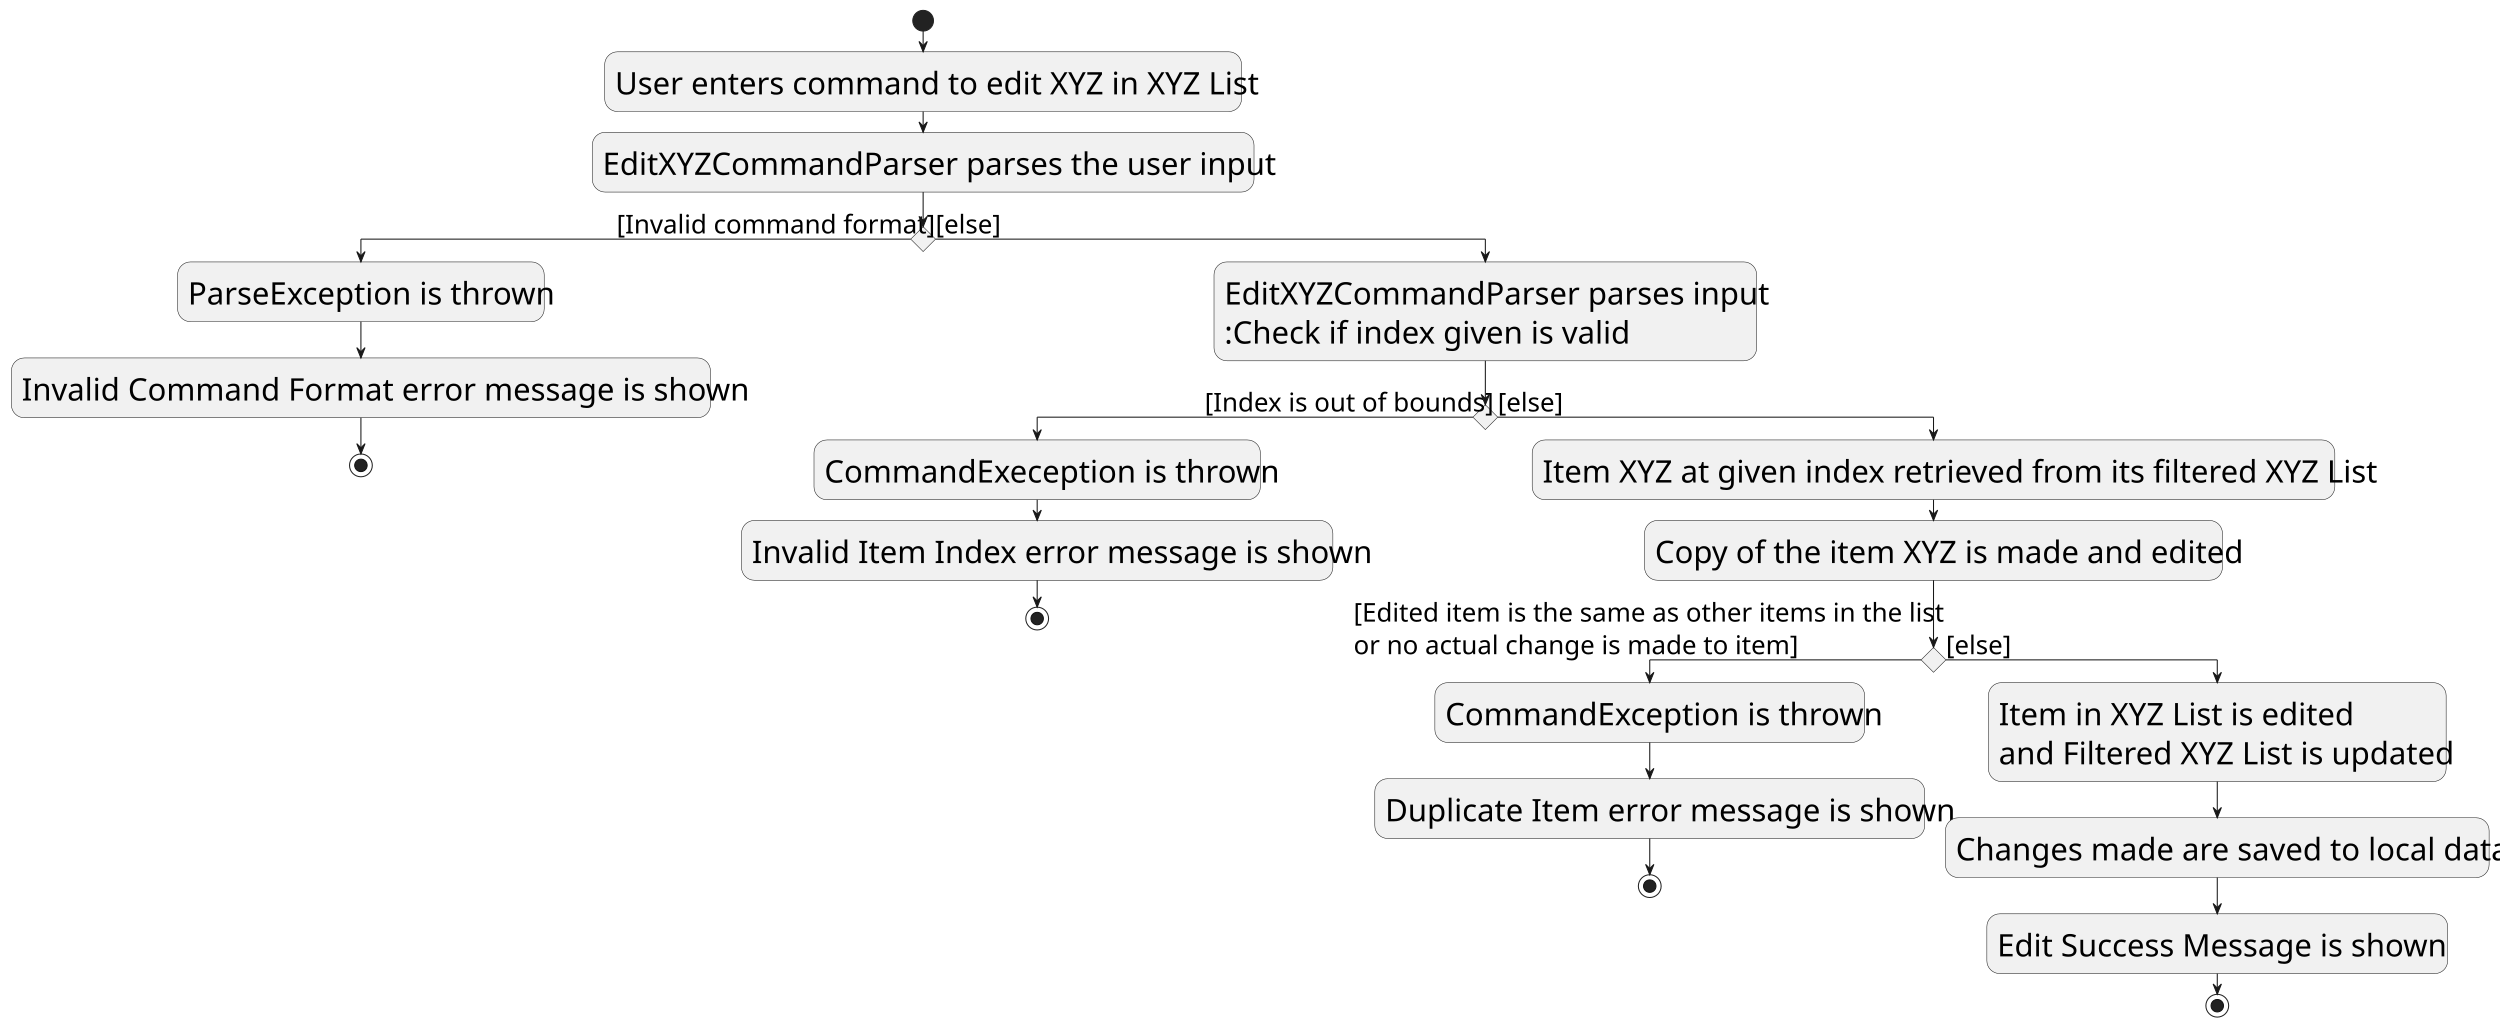
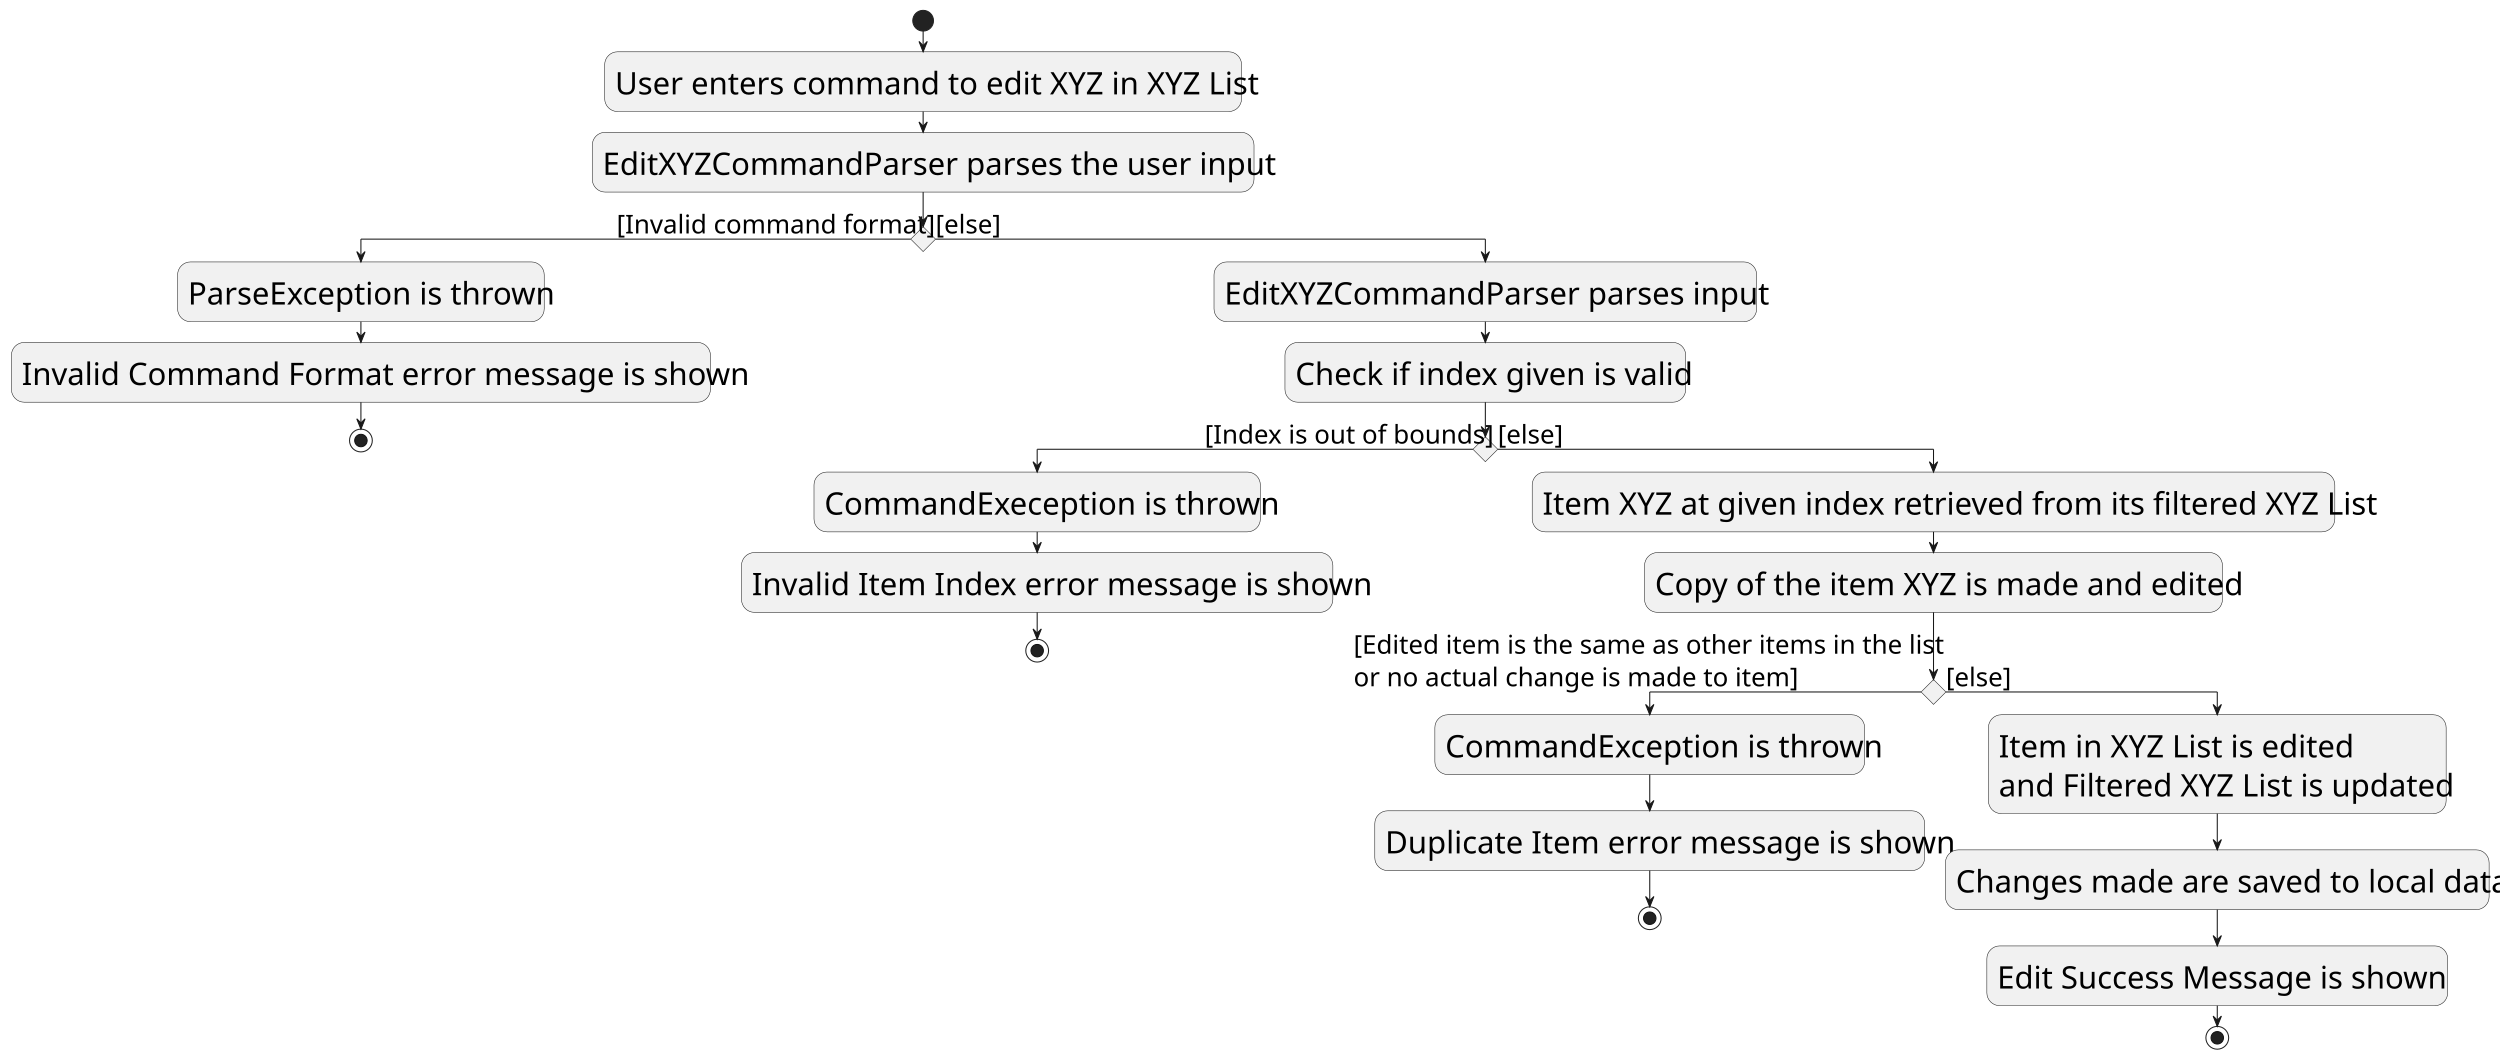
- <svg xmlns="http://www.w3.org/2000/svg" contentStyleType="text/css" height="496.5px" preserveAspectRatio="none" style="width:1207px;height:496px;background:#FFFFFF;" version="1.1" viewBox="0 0 1207 496" width="1207px" zoomAndPan="magnify">
+ <svg xmlns="http://www.w3.org/2000/svg" contentStyleType="text/css" height="512px" preserveAspectRatio="none" style="width:1207px;height:512px;background:#FFFFFF;" version="1.1" viewBox="0 0 1207 512" width="1207px" zoomAndPan="magnify">
  <defs />
  <g>
    <ellipse cx="445.688" cy="10" fill="#222222" rx="5" ry="5" style="stroke:#222222;stroke-width:0.5;" />
    <rect fill="#F1F1F1" height="28.867" rx="6.25" ry="6.25" style="stroke:#181818;stroke-width:0.25;" width="307.5" x="291.938" y="25" />
    <text fill="#000000" font-family="sans-serif" font-size="15" lengthAdjust="spacing" textLength="297.5" x="296.938" y="45.571">User enters command to edit XYZ in XYZ List</text>
    <rect fill="#F1F1F1" height="28.867" rx="6.25" ry="6.25" style="stroke:#181818;stroke-width:0.25;" width="319.5" x="285.938" y="63.867" />
    <text fill="#000000" font-family="sans-serif" font-size="15" lengthAdjust="spacing" textLength="309.5" x="290.938" y="84.439">EditXYZCommandParser parses the user input</text>
    <polygon fill="#F1F1F1" points="445.688,109.454,445.688,109.454,451.688,115.454,445.688,121.454,445.688,121.454,439.688,115.454,445.688,109.454" style="stroke:#181818;stroke-width:0.25;" />
    <text fill="#000000" font-family="sans-serif" font-size="12.5" lengthAdjust="spacing" textLength="142" x="297.688" y="112.707">[Invalid command format]</text>
    <text fill="#000000" font-family="sans-serif" font-size="12.5" lengthAdjust="spacing" textLength="30.5" x="451.688" y="112.707">[else]</text>
    <rect fill="#F1F1F1" height="28.867" rx="6.25" ry="6.25" style="stroke:#181818;stroke-width:0.25;" width="177" x="85.75" y="126.454" />
    <text fill="#000000" font-family="sans-serif" font-size="15" lengthAdjust="spacing" textLength="167" x="90.75" y="147.025">ParseException is thrown</text>
-     <rect fill="#F1F1F1" height="28.867" rx="6.25" ry="6.25" style="stroke:#181818;stroke-width:0.25;" width="337.5" x="5.5" y="172.821" />
-     <text fill="#000000" font-family="sans-serif" font-size="15" lengthAdjust="spacing" textLength="327.5" x="10.5" y="193.392">Invalid Command Format error message is shown</text>
-     <ellipse cx="174.25" cy="224.688" fill="none" rx="5.5" ry="5.5" style="stroke:#222222;stroke-width:0.5;" />
-     <ellipse cx="174.25" cy="224.688" fill="#222222" rx="3" ry="3" style="stroke:#111111;stroke-width:0.5;" />
-     <rect fill="#F1F1F1" height="47.734" rx="6.25" ry="6.25" style="stroke:#181818;stroke-width:0.25;" width="262" x="586.125" y="126.454" />
+     <rect fill="#F1F1F1" height="28.867" rx="6.25" ry="6.25" style="stroke:#181818;stroke-width:0.25;" width="337.5" x="5.5" y="165.321" />
+     <text fill="#000000" font-family="sans-serif" font-size="15" lengthAdjust="spacing" textLength="327.5" x="10.5" y="185.892">Invalid Command Format error message is shown</text>
+     <ellipse cx="174.25" cy="212.685" fill="none" rx="5.5" ry="5.5" style="stroke:#222222;stroke-width:0.5;" />
+     <ellipse cx="174.25" cy="212.685" fill="#222222" rx="3" ry="3" style="stroke:#111111;stroke-width:0.5;" />
+     <rect fill="#F1F1F1" height="28.867" rx="6.25" ry="6.25" style="stroke:#181818;stroke-width:0.25;" width="262" x="586.125" y="126.454" />
    <text fill="#000000" font-family="sans-serif" font-size="15" lengthAdjust="spacing" textLength="252" x="591.125" y="147.025">EditXYZCommandParser parses input</text>
-     <text fill="#000000" font-family="sans-serif" font-size="15" lengthAdjust="spacing" textLength="187.5" x="591.125" y="165.892">:Check if index given is valid</text>
-     <polygon fill="#F1F1F1" points="717.125,195.411,717.125,195.411,723.125,201.411,717.125,207.411,717.125,207.411,711.125,201.411,717.125,195.411" style="stroke:#181818;stroke-width:0.25;" />
-     <text fill="#000000" font-family="sans-serif" font-size="12.5" lengthAdjust="spacing" textLength="129.5" x="581.625" y="198.664">[Index is out of bounds]</text>
-     <text fill="#000000" font-family="sans-serif" font-size="12.5" lengthAdjust="spacing" textLength="30.5" x="723.125" y="198.664">[else]</text>
-     <rect fill="#F1F1F1" height="28.867" rx="6.25" ry="6.25" style="stroke:#181818;stroke-width:0.25;" width="215.5" x="393" y="212.411" />
-     <text fill="#000000" font-family="sans-serif" font-size="15" lengthAdjust="spacing" textLength="205.5" x="398" y="232.982">CommandExeception is thrown</text>
-     <rect fill="#F1F1F1" height="28.867" rx="6.25" ry="6.25" style="stroke:#181818;stroke-width:0.25;" width="285.5" x="358" y="251.278" />
-     <text fill="#000000" font-family="sans-serif" font-size="15" lengthAdjust="spacing" textLength="275.5" x="363" y="271.849">Invalid Item Index error message is shown</text>
-     <ellipse cx="500.75" cy="298.642" fill="none" rx="5.5" ry="5.5" style="stroke:#222222;stroke-width:0.5;" />
-     <ellipse cx="500.75" cy="298.642" fill="#222222" rx="3" ry="3" style="stroke:#111111;stroke-width:0.5;" />
-     <rect fill="#F1F1F1" height="28.867" rx="6.25" ry="6.25" style="stroke:#181818;stroke-width:0.25;" width="387.5" x="739.75" y="212.411" />
-     <text fill="#000000" font-family="sans-serif" font-size="15" lengthAdjust="spacing" textLength="377.5" x="744.75" y="232.982">Item XYZ at given index retrieved from its filtered XYZ List</text>
-     <rect fill="#F1F1F1" height="28.867" rx="6.25" ry="6.25" style="stroke:#181818;stroke-width:0.25;" width="279" x="794" y="251.278" />
-     <text fill="#000000" font-family="sans-serif" font-size="15" lengthAdjust="spacing" textLength="269" x="799" y="271.849">Copy of the item XYZ is made and edited</text>
-     <polygon fill="#F1F1F1" points="933.5,312.587,933.5,312.587,939.5,318.587,933.5,324.587,933.5,324.587,927.5,318.587,933.5,312.587" style="stroke:#181818;stroke-width:0.25;" />
-     <text fill="#000000" font-family="sans-serif" font-size="12.5" lengthAdjust="spacing" textLength="274" x="653.5" y="300.118">[Edited item is the same as other items in the list</text>
-     <text fill="#000000" font-family="sans-serif" font-size="12.5" lengthAdjust="spacing" textLength="205" x="653.5" y="315.84">or no actual change is made to item]</text>
-     <text fill="#000000" font-family="sans-serif" font-size="12.5" lengthAdjust="spacing" textLength="30.5" x="939.5" y="315.84">[else]</text>
-     <rect fill="#F1F1F1" height="28.867" rx="6.25" ry="6.25" style="stroke:#181818;stroke-width:0.25;" width="207.5" x="692.75" y="329.587" />
-     <text fill="#000000" font-family="sans-serif" font-size="15" lengthAdjust="spacing" textLength="197.5" x="697.75" y="350.158">CommandException is thrown</text>
-     <rect fill="#F1F1F1" height="28.867" rx="6.25" ry="6.25" style="stroke:#181818;stroke-width:0.25;" width="265.5" x="663.75" y="375.954" />
-     <text fill="#000000" font-family="sans-serif" font-size="15" lengthAdjust="spacing" textLength="255.5" x="668.75" y="396.525">Duplicate Item error message is shown</text>
-     <ellipse cx="796.5" cy="427.821" fill="none" rx="5.5" ry="5.5" style="stroke:#222222;stroke-width:0.5;" />
-     <ellipse cx="796.5" cy="427.821" fill="#222222" rx="3" ry="3" style="stroke:#111111;stroke-width:0.5;" />
-     <rect fill="#F1F1F1" height="47.734" rx="6.25" ry="6.25" style="stroke:#181818;stroke-width:0.25;" width="221" x="960" y="329.587" />
-     <text fill="#000000" font-family="sans-serif" font-size="15" lengthAdjust="spacing" textLength="163" x="965" y="350.158">Item in XYZ List is edited</text>
-     <text fill="#000000" font-family="sans-serif" font-size="15" lengthAdjust="spacing" textLength="211" x="965" y="369.025">and Filtered XYZ List is updated</text>
-     <rect fill="#F1F1F1" height="28.867" rx="6.25" ry="6.25" style="stroke:#181818;stroke-width:0.25;" width="262.5" x="939.25" y="394.821" />
-     <text fill="#000000" font-family="sans-serif" font-size="15" lengthAdjust="spacing" textLength="252.5" x="944.25" y="415.393">Changes made are saved to local data</text>
-     <rect fill="#F1F1F1" height="28.867" rx="6.25" ry="6.25" style="stroke:#181818;stroke-width:0.25;" width="222.5" x="959.25" y="441.188" />
-     <text fill="#000000" font-family="sans-serif" font-size="15" lengthAdjust="spacing" textLength="212.5" x="964.25" y="461.76">Edit Success Message is shown</text>
-     <ellipse cx="1070.5" cy="485.556" fill="none" rx="5.5" ry="5.5" style="stroke:#222222;stroke-width:0.5;" />
-     <ellipse cx="1070.5" cy="485.556" fill="#222222" rx="3" ry="3" style="stroke:#111111;stroke-width:0.5;" />
+     <rect fill="#F1F1F1" height="28.867" rx="6.25" ry="6.25" style="stroke:#181818;stroke-width:0.25;" width="193.5" x="620.375" y="165.321" />
+     <text fill="#000000" font-family="sans-serif" font-size="15" lengthAdjust="spacing" textLength="183.5" x="625.375" y="185.892">Check if index given is valid</text>
+     <polygon fill="#F1F1F1" points="717.125,210.907,717.125,210.907,723.125,216.907,717.125,222.907,717.125,222.907,711.125,216.907,717.125,210.907" style="stroke:#181818;stroke-width:0.25;" />
+     <text fill="#000000" font-family="sans-serif" font-size="12.5" lengthAdjust="spacing" textLength="129.5" x="581.625" y="214.161">[Index is out of bounds]</text>
+     <text fill="#000000" font-family="sans-serif" font-size="12.5" lengthAdjust="spacing" textLength="30.5" x="723.125" y="214.161">[else]</text>
+     <rect fill="#F1F1F1" height="28.867" rx="6.25" ry="6.25" style="stroke:#181818;stroke-width:0.25;" width="215.5" x="393" y="227.907" />
+     <text fill="#000000" font-family="sans-serif" font-size="15" lengthAdjust="spacing" textLength="205.5" x="398" y="248.478">CommandExeception is thrown</text>
+     <rect fill="#F1F1F1" height="28.867" rx="6.25" ry="6.25" style="stroke:#181818;stroke-width:0.25;" width="285.5" x="358" y="266.774" />
+     <text fill="#000000" font-family="sans-serif" font-size="15" lengthAdjust="spacing" textLength="275.5" x="363" y="287.346">Invalid Item Index error message is shown</text>
+     <ellipse cx="500.75" cy="314.138" fill="none" rx="5.5" ry="5.5" style="stroke:#222222;stroke-width:0.5;" />
+     <ellipse cx="500.75" cy="314.138" fill="#222222" rx="3" ry="3" style="stroke:#111111;stroke-width:0.5;" />
+     <rect fill="#F1F1F1" height="28.867" rx="6.25" ry="6.25" style="stroke:#181818;stroke-width:0.25;" width="387.5" x="739.75" y="227.907" />
+     <text fill="#000000" font-family="sans-serif" font-size="15" lengthAdjust="spacing" textLength="377.5" x="744.75" y="248.478">Item XYZ at given index retrieved from its filtered XYZ List</text>
+     <rect fill="#F1F1F1" height="28.867" rx="6.25" ry="6.25" style="stroke:#181818;stroke-width:0.25;" width="279" x="794" y="266.774" />
+     <text fill="#000000" font-family="sans-serif" font-size="15" lengthAdjust="spacing" textLength="269" x="799" y="287.346">Copy of the item XYZ is made and edited</text>
+     <polygon fill="#F1F1F1" points="933.5,328.084,933.5,328.084,939.5,334.084,933.5,340.084,933.5,340.084,927.5,334.084,933.5,328.084" style="stroke:#181818;stroke-width:0.25;" />
+     <text fill="#000000" font-family="sans-serif" font-size="12.5" lengthAdjust="spacing" textLength="274" x="653.5" y="315.614">[Edited item is the same as other items in the list</text>
+     <text fill="#000000" font-family="sans-serif" font-size="12.5" lengthAdjust="spacing" textLength="205" x="653.5" y="331.337">or no actual change is made to item]</text>
+     <text fill="#000000" font-family="sans-serif" font-size="12.5" lengthAdjust="spacing" textLength="30.5" x="939.5" y="331.337">[else]</text>
+     <rect fill="#F1F1F1" height="28.867" rx="6.25" ry="6.25" style="stroke:#181818;stroke-width:0.25;" width="207.5" x="692.75" y="345.084" />
+     <text fill="#000000" font-family="sans-serif" font-size="15" lengthAdjust="spacing" textLength="197.5" x="697.75" y="365.655">CommandException is thrown</text>
+     <rect fill="#F1F1F1" height="28.867" rx="6.25" ry="6.25" style="stroke:#181818;stroke-width:0.25;" width="265.5" x="663.75" y="391.451" />
+     <text fill="#000000" font-family="sans-serif" font-size="15" lengthAdjust="spacing" textLength="255.5" x="668.75" y="412.022">Duplicate Item error message is shown</text>
+     <ellipse cx="796.5" cy="443.318" fill="none" rx="5.5" ry="5.5" style="stroke:#222222;stroke-width:0.5;" />
+     <ellipse cx="796.5" cy="443.318" fill="#222222" rx="3" ry="3" style="stroke:#111111;stroke-width:0.5;" />
+     <rect fill="#F1F1F1" height="47.734" rx="6.25" ry="6.25" style="stroke:#181818;stroke-width:0.25;" width="221" x="960" y="345.084" />
+     <text fill="#000000" font-family="sans-serif" font-size="15" lengthAdjust="spacing" textLength="163" x="965" y="365.655">Item in XYZ List is edited</text>
+     <text fill="#000000" font-family="sans-serif" font-size="15" lengthAdjust="spacing" textLength="211" x="965" y="384.522">and Filtered XYZ List is updated</text>
+     <rect fill="#F1F1F1" height="28.867" rx="6.25" ry="6.25" style="stroke:#181818;stroke-width:0.25;" width="262.5" x="939.25" y="410.318" />
+     <text fill="#000000" font-family="sans-serif" font-size="15" lengthAdjust="spacing" textLength="252.5" x="944.25" y="430.889">Changes made are saved to local data</text>
+     <rect fill="#F1F1F1" height="28.867" rx="6.25" ry="6.25" style="stroke:#181818;stroke-width:0.25;" width="222.5" x="959.25" y="456.685" />
+     <text fill="#000000" font-family="sans-serif" font-size="15" lengthAdjust="spacing" textLength="212.5" x="964.25" y="477.256">Edit Success Message is shown</text>
+     <ellipse cx="1070.5" cy="501.052" fill="none" rx="5.5" ry="5.5" style="stroke:#222222;stroke-width:0.5;" />
+     <ellipse cx="1070.5" cy="501.052" fill="#222222" rx="3" ry="3" style="stroke:#111111;stroke-width:0.5;" />
    <line style="stroke:#181818;stroke-width:0.5;" x1="445.688" x2="445.688" y1="15" y2="25" />
    <polygon fill="#181818" points="443.688,20,445.688,25,447.688,20,445.688,22" style="stroke:#181818;stroke-width:0.5;" />
    <line style="stroke:#181818;stroke-width:0.5;" x1="445.688" x2="445.688" y1="53.867" y2="63.867" />
    <polygon fill="#181818" points="443.688,58.867,445.688,63.867,447.688,58.867,445.688,60.867" style="stroke:#181818;stroke-width:0.5;" />
-     <line style="stroke:#181818;stroke-width:0.5;" x1="174.25" x2="174.25" y1="155.321" y2="172.821" />
-     <polygon fill="#181818" points="172.25,167.821,174.25,172.821,176.25,167.821,174.25,169.821" style="stroke:#181818;stroke-width:0.5;" />
-     <line style="stroke:#181818;stroke-width:0.5;" x1="174.25" x2="174.25" y1="201.688" y2="219.188" />
-     <polygon fill="#181818" points="172.25,214.188,174.25,219.188,176.25,214.188,174.25,216.188" style="stroke:#181818;stroke-width:0.5;" />
-     <line style="stroke:#181818;stroke-width:0.5;" x1="500.75" x2="500.75" y1="241.278" y2="251.278" />
-     <polygon fill="#181818" points="498.75,246.278,500.75,251.278,502.75,246.278,500.75,248.278" style="stroke:#181818;stroke-width:0.5;" />
-     <line style="stroke:#181818;stroke-width:0.5;" x1="500.75" x2="500.75" y1="280.145" y2="293.142" />
-     <polygon fill="#181818" points="498.75,288.142,500.75,293.142,502.75,288.142,500.75,290.142" style="stroke:#181818;stroke-width:0.5;" />
-     <line style="stroke:#181818;stroke-width:0.5;" x1="933.5" x2="933.5" y1="241.278" y2="251.278" />
-     <polygon fill="#181818" points="931.5,246.278,933.5,251.278,935.5,246.278,933.5,248.278" style="stroke:#181818;stroke-width:0.5;" />
-     <line style="stroke:#181818;stroke-width:0.5;" x1="796.5" x2="796.5" y1="358.454" y2="375.954" />
-     <polygon fill="#181818" points="794.5,370.954,796.5,375.954,798.5,370.954,796.5,372.954" style="stroke:#181818;stroke-width:0.5;" />
-     <line style="stroke:#181818;stroke-width:0.5;" x1="796.5" x2="796.5" y1="404.821" y2="422.321" />
-     <polygon fill="#181818" points="794.5,417.321,796.5,422.321,798.5,417.321,796.5,419.321" style="stroke:#181818;stroke-width:0.5;" />
-     <line style="stroke:#181818;stroke-width:0.5;" x1="1070.5" x2="1070.5" y1="377.321" y2="394.821" />
-     <polygon fill="#181818" points="1068.5,389.821,1070.5,394.821,1072.5,389.821,1070.5,391.821" style="stroke:#181818;stroke-width:0.5;" />
-     <line style="stroke:#181818;stroke-width:0.5;" x1="1070.5" x2="1070.5" y1="423.688" y2="441.188" />
-     <polygon fill="#181818" points="1068.5,436.188,1070.5,441.188,1072.5,436.188,1070.5,438.188" style="stroke:#181818;stroke-width:0.5;" />
-     <line style="stroke:#181818;stroke-width:0.5;" x1="1070.5" x2="1070.5" y1="470.056" y2="480.056" />
-     <polygon fill="#181818" points="1068.5,475.056,1070.5,480.056,1072.5,475.056,1070.5,477.056" style="stroke:#181818;stroke-width:0.5;" />
-     <line style="stroke:#181818;stroke-width:0.5;" x1="927.5" x2="796.5" y1="318.587" y2="318.587" />
-     <line style="stroke:#181818;stroke-width:0.5;" x1="796.5" x2="796.5" y1="318.587" y2="329.587" />
-     <polygon fill="#181818" points="794.5,324.587,796.5,329.587,798.5,324.587,796.5,326.587" style="stroke:#181818;stroke-width:0.5;" />
-     <line style="stroke:#181818;stroke-width:0.5;" x1="939.5" x2="1070.5" y1="318.587" y2="318.587" />
-     <line style="stroke:#181818;stroke-width:0.5;" x1="1070.5" x2="1070.5" y1="318.587" y2="329.587" />
-     <polygon fill="#181818" points="1068.5,324.587,1070.5,329.587,1072.5,324.587,1070.5,326.587" style="stroke:#181818;stroke-width:0.5;" />
-     <line style="stroke:#181818;stroke-width:0.5;" x1="933.5" x2="933.5" y1="280.145" y2="312.587" />
-     <polygon fill="#181818" points="931.5,307.587,933.5,312.587,935.5,307.587,933.5,309.587" style="stroke:#181818;stroke-width:0.5;" />
-     <line style="stroke:#181818;stroke-width:0.5;" x1="711.125" x2="500.75" y1="201.411" y2="201.411" />
-     <line style="stroke:#181818;stroke-width:0.5;" x1="500.75" x2="500.75" y1="201.411" y2="212.411" />
-     <polygon fill="#181818" points="498.75,207.411,500.75,212.411,502.75,207.411,500.75,209.411" style="stroke:#181818;stroke-width:0.5;" />
-     <line style="stroke:#181818;stroke-width:0.5;" x1="723.125" x2="933.5" y1="201.411" y2="201.411" />
-     <line style="stroke:#181818;stroke-width:0.5;" x1="933.5" x2="933.5" y1="201.411" y2="212.411" />
-     <polygon fill="#181818" points="931.5,207.411,933.5,212.411,935.5,207.411,933.5,209.411" style="stroke:#181818;stroke-width:0.5;" />
-     <line style="stroke:#181818;stroke-width:0.5;" x1="717.125" x2="717.125" y1="174.188" y2="195.411" />
-     <polygon fill="#181818" points="715.125,190.411,717.125,195.411,719.125,190.411,717.125,192.411" style="stroke:#181818;stroke-width:0.5;" />
+     <line style="stroke:#181818;stroke-width:0.5;" x1="174.25" x2="174.25" y1="155.321" y2="165.321" />
+     <polygon fill="#181818" points="172.25,160.321,174.25,165.321,176.25,160.321,174.25,162.321" style="stroke:#181818;stroke-width:0.5;" />
+     <line style="stroke:#181818;stroke-width:0.5;" x1="174.25" x2="174.25" y1="194.188" y2="207.185" />
+     <polygon fill="#181818" points="172.25,202.185,174.25,207.185,176.25,202.185,174.25,204.185" style="stroke:#181818;stroke-width:0.5;" />
+     <line style="stroke:#181818;stroke-width:0.5;" x1="717.125" x2="717.125" y1="155.321" y2="165.321" />
+     <polygon fill="#181818" points="715.125,160.321,717.125,165.321,719.125,160.321,717.125,162.321" style="stroke:#181818;stroke-width:0.5;" />
+     <line style="stroke:#181818;stroke-width:0.5;" x1="500.75" x2="500.75" y1="256.774" y2="266.774" />
+     <polygon fill="#181818" points="498.75,261.774,500.75,266.774,502.75,261.774,500.75,263.774" style="stroke:#181818;stroke-width:0.5;" />
+     <line style="stroke:#181818;stroke-width:0.5;" x1="500.75" x2="500.75" y1="295.642" y2="308.638" />
+     <polygon fill="#181818" points="498.75,303.638,500.75,308.638,502.75,303.638,500.75,305.638" style="stroke:#181818;stroke-width:0.5;" />
+     <line style="stroke:#181818;stroke-width:0.5;" x1="933.5" x2="933.5" y1="256.774" y2="266.774" />
+     <polygon fill="#181818" points="931.5,261.774,933.5,266.774,935.5,261.774,933.5,263.774" style="stroke:#181818;stroke-width:0.5;" />
+     <line style="stroke:#181818;stroke-width:0.5;" x1="796.5" x2="796.5" y1="373.951" y2="391.451" />
+     <polygon fill="#181818" points="794.5,386.451,796.5,391.451,798.5,386.451,796.5,388.451" style="stroke:#181818;stroke-width:0.5;" />
+     <line style="stroke:#181818;stroke-width:0.5;" x1="796.5" x2="796.5" y1="420.318" y2="437.818" />
+     <polygon fill="#181818" points="794.5,432.818,796.5,437.818,798.5,432.818,796.5,434.818" style="stroke:#181818;stroke-width:0.5;" />
+     <line style="stroke:#181818;stroke-width:0.5;" x1="1070.5" x2="1070.5" y1="392.818" y2="410.318" />
+     <polygon fill="#181818" points="1068.5,405.318,1070.5,410.318,1072.5,405.318,1070.5,407.318" style="stroke:#181818;stroke-width:0.5;" />
+     <line style="stroke:#181818;stroke-width:0.5;" x1="1070.5" x2="1070.5" y1="439.185" y2="456.685" />
+     <polygon fill="#181818" points="1068.5,451.685,1070.5,456.685,1072.5,451.685,1070.5,453.685" style="stroke:#181818;stroke-width:0.5;" />
+     <line style="stroke:#181818;stroke-width:0.5;" x1="1070.5" x2="1070.5" y1="485.552" y2="495.552" />
+     <polygon fill="#181818" points="1068.5,490.552,1070.5,495.552,1072.5,490.552,1070.5,492.552" style="stroke:#181818;stroke-width:0.5;" />
+     <line style="stroke:#181818;stroke-width:0.5;" x1="927.5" x2="796.5" y1="334.084" y2="334.084" />
+     <line style="stroke:#181818;stroke-width:0.5;" x1="796.5" x2="796.5" y1="334.084" y2="345.084" />
+     <polygon fill="#181818" points="794.5,340.084,796.5,345.084,798.5,340.084,796.5,342.084" style="stroke:#181818;stroke-width:0.5;" />
+     <line style="stroke:#181818;stroke-width:0.5;" x1="939.5" x2="1070.5" y1="334.084" y2="334.084" />
+     <line style="stroke:#181818;stroke-width:0.5;" x1="1070.5" x2="1070.5" y1="334.084" y2="345.084" />
+     <polygon fill="#181818" points="1068.5,340.084,1070.5,345.084,1072.5,340.084,1070.5,342.084" style="stroke:#181818;stroke-width:0.5;" />
+     <line style="stroke:#181818;stroke-width:0.5;" x1="933.5" x2="933.5" y1="295.642" y2="328.084" />
+     <polygon fill="#181818" points="931.5,323.084,933.5,328.084,935.5,323.084,933.5,325.084" style="stroke:#181818;stroke-width:0.5;" />
+     <line style="stroke:#181818;stroke-width:0.5;" x1="711.125" x2="500.75" y1="216.907" y2="216.907" />
+     <line style="stroke:#181818;stroke-width:0.5;" x1="500.75" x2="500.75" y1="216.907" y2="227.907" />
+     <polygon fill="#181818" points="498.75,222.907,500.75,227.907,502.75,222.907,500.75,224.907" style="stroke:#181818;stroke-width:0.5;" />
+     <line style="stroke:#181818;stroke-width:0.5;" x1="723.125" x2="933.5" y1="216.907" y2="216.907" />
+     <line style="stroke:#181818;stroke-width:0.5;" x1="933.5" x2="933.5" y1="216.907" y2="227.907" />
+     <polygon fill="#181818" points="931.5,222.907,933.5,227.907,935.5,222.907,933.5,224.907" style="stroke:#181818;stroke-width:0.5;" />
+     <line style="stroke:#181818;stroke-width:0.5;" x1="717.125" x2="717.125" y1="194.188" y2="210.907" />
+     <polygon fill="#181818" points="715.125,205.907,717.125,210.907,719.125,205.907,717.125,207.907" style="stroke:#181818;stroke-width:0.5;" />
    <line style="stroke:#181818;stroke-width:0.5;" x1="439.688" x2="174.25" y1="115.454" y2="115.454" />
    <line style="stroke:#181818;stroke-width:0.5;" x1="174.25" x2="174.25" y1="115.454" y2="126.454" />
    <polygon fill="#181818" points="172.25,121.454,174.25,126.454,176.25,121.454,174.25,123.454" style="stroke:#181818;stroke-width:0.5;" />
    <line style="stroke:#181818;stroke-width:0.5;" x1="451.688" x2="717.125" y1="115.454" y2="115.454" />
    <line style="stroke:#181818;stroke-width:0.5;" x1="717.125" x2="717.125" y1="115.454" y2="126.454" />
    <polygon fill="#181818" points="715.125,121.454,717.125,126.454,719.125,121.454,717.125,123.454" style="stroke:#181818;stroke-width:0.5;" />
    <line style="stroke:#181818;stroke-width:0.5;" x1="445.688" x2="445.688" y1="92.734" y2="109.454" />
    <polygon fill="#181818" points="443.688,104.454,445.688,109.454,447.688,104.454,445.688,106.454" style="stroke:#181818;stroke-width:0.5;" />
  </g>
</svg>
